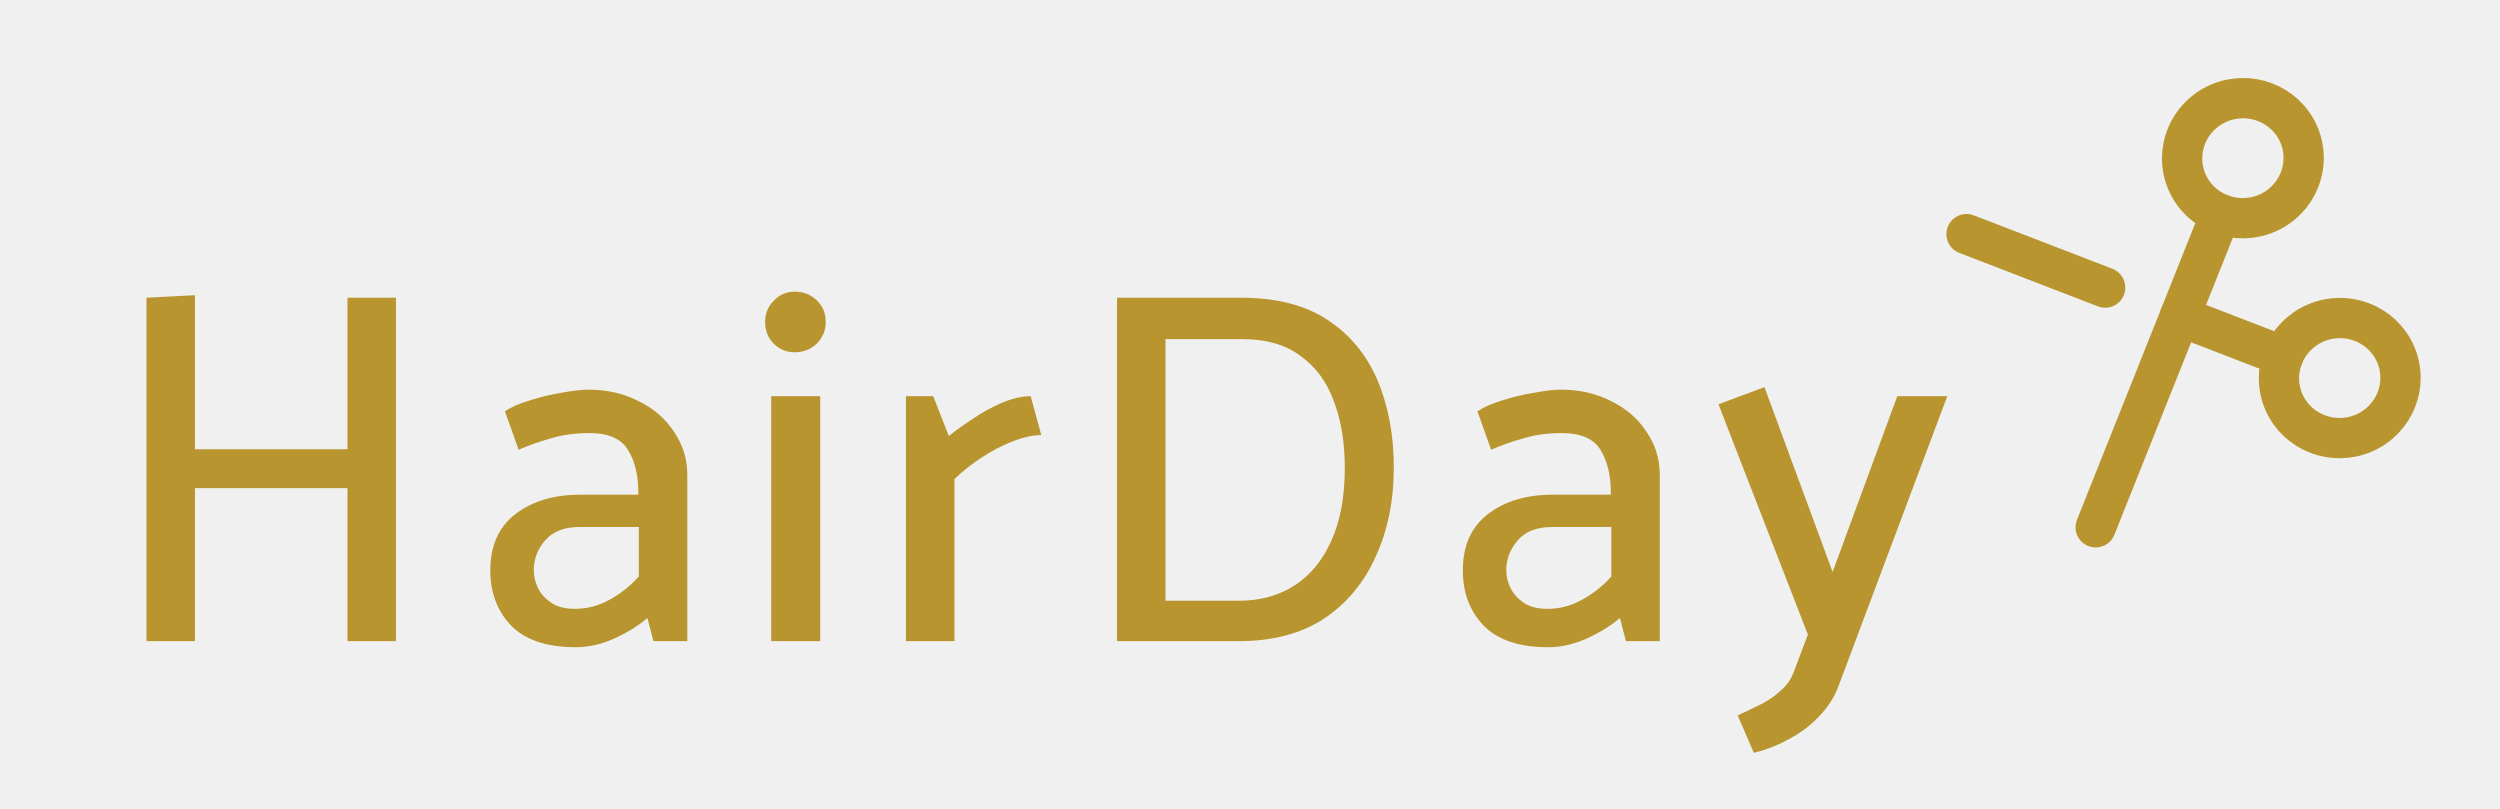
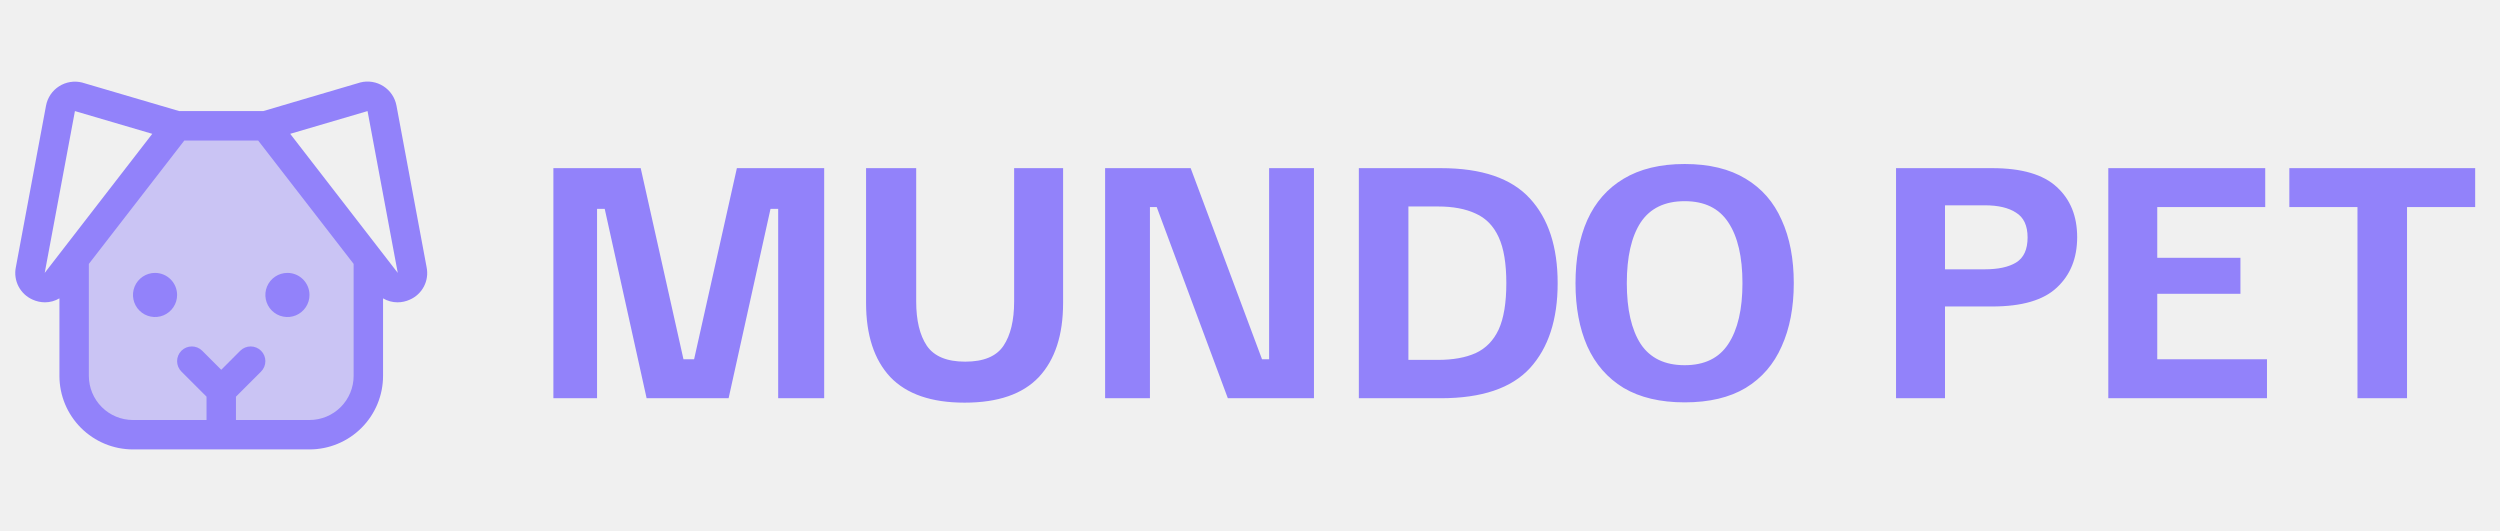
- <svg xmlns="http://www.w3.org/2000/svg" width="99" height="32" viewBox="0 0 99 32" fill="none">
-   <g clip-path="url(#clip0_1164_528)">
-     <g clip-path="url(#clip1_1164_528)">
-       <path d="M91.695 12.794C90.476 13.322 89.916 14.724 90.446 15.927C90.976 17.129 92.394 17.676 93.613 17.148C94.832 16.62 95.392 15.218 94.862 14.016C94.333 12.814 92.915 12.267 91.695 12.794Z" stroke="#B8952E" stroke-width="1.595" stroke-linecap="round" stroke-linejoin="round" />
-       <path d="M90.416 14.108L86.32 12.528" stroke="#B8952E" stroke-width="1.595" stroke-linecap="round" stroke-linejoin="round" />
-       <path d="M82.989 20.881L87.936 8.477" stroke="#B8952E" stroke-width="1.595" stroke-linecap="round" stroke-linejoin="round" />
-       <path d="M87.86 4.087C86.641 4.615 86.081 6.017 86.611 7.219C87.14 8.422 88.558 8.969 89.778 8.441C90.997 7.913 91.556 6.511 91.027 5.309C90.497 4.107 89.079 3.56 87.86 4.087Z" stroke="#B8952E" stroke-width="1.595" stroke-linecap="round" stroke-linejoin="round" />
-       <path d="M83.365 11.388L77.875 9.271" stroke="#B8952E" stroke-width="1.595" stroke-linecap="round" stroke-linejoin="round" />
-     </g>
-     <path d="M15.68 25.39H13.76V19.33H7.72V25.39H5.8V11.79L7.72 11.69V17.79H13.76V11.79H15.68V25.39ZM21.137 22.59C21.137 22.83 21.197 23.07 21.317 23.31C21.437 23.537 21.617 23.73 21.857 23.89C22.097 24.037 22.397 24.11 22.757 24.11C23.25 24.11 23.71 23.99 24.137 23.75C24.577 23.51 24.963 23.203 25.297 22.83V20.87H22.937C22.35 20.87 21.903 21.043 21.597 21.39C21.29 21.737 21.137 22.137 21.137 22.59ZM20.537 17.81L19.997 16.29C20.25 16.117 20.583 15.97 20.997 15.85C21.41 15.717 21.83 15.617 22.257 15.55C22.683 15.47 23.03 15.43 23.297 15.43C24.043 15.43 24.71 15.583 25.297 15.89C25.897 16.183 26.363 16.59 26.697 17.11C27.043 17.617 27.217 18.183 27.217 18.81V25.39H25.877L25.637 24.47C25.303 24.763 24.877 25.03 24.357 25.27C23.837 25.51 23.317 25.63 22.797 25.63C21.65 25.63 20.797 25.343 20.237 24.77C19.69 24.197 19.417 23.47 19.417 22.59C19.417 21.617 19.743 20.877 20.397 20.37C21.063 19.85 21.923 19.59 22.977 19.59H25.277V19.49C25.277 18.823 25.143 18.27 24.877 17.83C24.61 17.377 24.097 17.15 23.337 17.15C22.763 17.15 22.243 17.223 21.777 17.37C21.31 17.503 20.897 17.65 20.537 17.81ZM32.48 25.39H30.54V15.69H32.48V25.39ZM31.48 13.95C31.146 13.95 30.866 13.837 30.64 13.61C30.413 13.383 30.3 13.097 30.3 12.75C30.3 12.417 30.413 12.137 30.64 11.91C30.866 11.67 31.146 11.55 31.48 11.55C31.813 11.55 32.1 11.663 32.34 11.89C32.58 12.117 32.7 12.403 32.7 12.75C32.7 13.083 32.58 13.37 32.34 13.61C32.1 13.837 31.813 13.95 31.48 13.95ZM37.796 25.39H35.876V15.69H36.956L37.576 17.27C37.829 17.057 38.142 16.83 38.516 16.59C38.889 16.337 39.276 16.123 39.676 15.95C40.089 15.777 40.469 15.69 40.816 15.69L41.236 17.23C40.889 17.23 40.502 17.317 40.076 17.49C39.662 17.65 39.256 17.863 38.856 18.13C38.469 18.383 38.116 18.663 37.796 18.97V25.39ZM49.054 25.39H44.234V11.79H49.134C50.547 11.79 51.694 12.083 52.574 12.67C53.467 13.257 54.127 14.057 54.554 15.07C54.98 16.083 55.194 17.23 55.194 18.51C55.194 19.83 54.954 21.01 54.474 22.05C54.007 23.09 53.32 23.91 52.414 24.51C51.507 25.097 50.387 25.39 49.054 25.39ZM49.214 13.43H46.154V23.79H49.054C49.894 23.79 50.627 23.59 51.254 23.19C51.88 22.79 52.367 22.203 52.714 21.43C53.074 20.643 53.254 19.677 53.254 18.53C53.254 17.517 53.107 16.63 52.814 15.87C52.534 15.11 52.094 14.517 51.494 14.09C50.907 13.65 50.147 13.43 49.214 13.43ZM59.648 22.59C59.648 22.83 59.708 23.07 59.828 23.31C59.948 23.537 60.128 23.73 60.368 23.89C60.608 24.037 60.908 24.11 61.268 24.11C61.762 24.11 62.222 23.99 62.648 23.75C63.088 23.51 63.475 23.203 63.808 22.83V20.87H61.448C60.862 20.87 60.415 21.043 60.108 21.39C59.802 21.737 59.648 22.137 59.648 22.59ZM59.048 17.81L58.508 16.29C58.762 16.117 59.095 15.97 59.508 15.85C59.922 15.717 60.342 15.617 60.768 15.55C61.195 15.47 61.542 15.43 61.808 15.43C62.555 15.43 63.222 15.583 63.808 15.89C64.408 16.183 64.875 16.59 65.208 17.11C65.555 17.617 65.728 18.183 65.728 18.81V25.39H64.388L64.148 24.47C63.815 24.763 63.388 25.03 62.868 25.27C62.348 25.51 61.828 25.63 61.308 25.63C60.162 25.63 59.308 25.343 58.748 24.77C58.202 24.197 57.928 23.47 57.928 22.59C57.928 21.617 58.255 20.877 58.908 20.37C59.575 19.85 60.435 19.59 61.488 19.59H63.788V19.49C63.788 18.823 63.655 18.27 63.388 17.83C63.122 17.377 62.608 17.15 61.848 17.15C61.275 17.15 60.755 17.223 60.288 17.37C59.822 17.503 59.408 17.65 59.048 17.81ZM71.032 26.61L71.592 25.13L68.052 16.01L69.872 15.33L72.572 22.65L75.132 15.69H77.112L72.812 27.15C72.652 27.59 72.398 27.99 72.052 28.35C71.718 28.71 71.325 29.01 70.872 29.25C70.432 29.503 69.958 29.69 69.452 29.81L68.812 28.33C69.132 28.183 69.438 28.037 69.732 27.89C70.025 27.743 70.285 27.563 70.512 27.35C70.752 27.15 70.925 26.903 71.032 26.61Z" fill="#B8952E" />
-   </g>
-   <defs>
-     <clipPath id="clip0_1164_528">
-       <rect width="99" height="32" fill="white" />
-     </clipPath>
-     <clipPath id="clip1_1164_528">
-       <rect width="19.247" height="19.029" fill="white" transform="matrix(-0.917788 0.397071 -0.403106 -0.915153 98.988 17.4143)" />
-     </clipPath>
-   </defs>
+ <svg xmlns="http://www.w3.org/2000/svg" width="113" height="24" viewBox="0 0 113 24" fill="none">
+   <path d="M16.649 11.702V16.989C16.649 17.695 16.369 18.371 15.87 18.87C15.371 19.369 14.695 19.649 13.989 19.649H6.01C5.305 19.649 4.629 19.369 4.13 18.87C3.631 18.371 3.351 17.695 3.351 16.989V11.702L8.005 5.686H11.995L16.649 11.702Z" fill="#9282FA" fill-opacity="0.4" />
+   <path d="M19.284 12.085L17.92 4.772C17.886 4.593 17.817 4.424 17.716 4.273C17.614 4.123 17.483 3.995 17.331 3.897C17.178 3.799 17.007 3.733 16.828 3.704C16.649 3.674 16.466 3.682 16.29 3.726L16.264 3.734L11.899 5.021H8.101L3.736 3.738L3.71 3.73C3.534 3.686 3.351 3.679 3.172 3.708C2.993 3.737 2.822 3.803 2.669 3.901C2.516 3.999 2.385 4.127 2.284 4.277C2.183 4.428 2.113 4.597 2.08 4.776L0.715 12.085C0.657 12.378 0.7 12.682 0.838 12.947C0.976 13.212 1.2 13.422 1.473 13.542C1.648 13.622 1.838 13.664 2.031 13.665C2.261 13.665 2.488 13.603 2.686 13.485V16.989C2.686 17.871 3.036 18.716 3.66 19.34C4.283 19.963 5.129 20.314 6.01 20.314H13.989C14.871 20.314 15.717 19.963 16.34 19.34C16.964 18.716 17.314 17.871 17.314 16.989V13.486C17.512 13.603 17.738 13.665 17.968 13.665C18.161 13.665 18.351 13.623 18.526 13.543C18.8 13.423 19.024 13.213 19.162 12.948C19.3 12.683 19.343 12.379 19.284 12.085ZM2.021 12.335L3.387 5.021L6.883 6.049L2.021 12.335ZM13.989 18.984H10.665V17.929L11.8 16.795C11.925 16.67 11.995 16.501 11.995 16.324C11.995 16.148 11.925 15.979 11.8 15.854C11.675 15.729 11.506 15.659 11.33 15.659C11.153 15.659 10.984 15.729 10.859 15.854L10 16.714L9.14 15.854C9.016 15.729 8.846 15.659 8.67 15.659C8.494 15.659 8.324 15.729 8.2 15.854C8.075 15.979 8.005 16.148 8.005 16.324C8.005 16.501 8.075 16.67 8.2 16.795L9.335 17.929V18.984H6.01C5.481 18.984 4.974 18.774 4.6 18.4C4.226 18.026 4.016 17.518 4.016 16.989V11.928L8.332 6.351H11.668L15.984 11.928V16.989C15.984 17.518 15.774 18.026 15.4 18.4C15.026 18.774 14.518 18.984 13.989 18.984ZM17.979 12.335L13.117 6.049L16.613 5.021L17.979 12.335ZM8.005 13.332C8.005 13.53 7.947 13.722 7.837 13.886C7.727 14.05 7.572 14.178 7.389 14.254C7.207 14.329 7.007 14.349 6.813 14.31C6.62 14.272 6.442 14.177 6.303 14.037C6.163 13.898 6.068 13.72 6.03 13.527C5.991 13.333 6.011 13.133 6.086 12.951C6.162 12.768 6.29 12.613 6.454 12.503C6.618 12.393 6.811 12.335 7.008 12.335C7.272 12.335 7.526 12.44 7.713 12.627C7.9 12.814 8.005 13.068 8.005 13.332ZM13.989 13.332C13.989 13.53 13.931 13.722 13.821 13.886C13.712 14.05 13.556 14.178 13.374 14.254C13.191 14.329 12.991 14.349 12.797 14.31C12.604 14.272 12.426 14.177 12.287 14.037C12.147 13.898 12.052 13.72 12.014 13.527C11.975 13.333 11.995 13.133 12.07 12.951C12.146 12.768 12.274 12.613 12.438 12.503C12.602 12.393 12.795 12.335 12.992 12.335C13.257 12.335 13.51 12.44 13.697 12.627C13.884 12.814 13.989 13.068 13.989 13.332Z" fill="#9282FA" />
+   <path d="M25.013 18V7.6H28.96L30.893 16.24H31.373L33.307 7.6H37.253V18H35.173V9.44H34.827L32.933 18H29.227L27.333 9.44H26.987V18H25.013ZM43.599 18.2C42.097 18.2 40.977 17.813 40.239 17.04C39.51 16.258 39.146 15.142 39.146 13.693V7.6H41.412V13.627C41.412 14.48 41.572 15.147 41.892 15.627C42.221 16.107 42.799 16.347 43.626 16.347C44.461 16.347 45.039 16.107 45.359 15.627C45.679 15.147 45.839 14.48 45.839 13.627V7.6H48.052V13.693C48.052 15.142 47.688 16.258 46.959 17.04C46.23 17.813 45.11 18.2 43.599 18.2ZM49.951 18V7.6H53.818L57.044 16.24H57.364V7.6H59.391V18H55.498L52.284 9.36H51.977V18H49.951ZM61.42 18V7.6H65.126C66.975 7.6 68.317 8.058 69.153 8.973C69.989 9.88 70.406 11.156 70.406 12.8C70.406 14.444 69.989 15.724 69.153 16.64C68.317 17.547 66.975 18 65.126 18H61.42ZM63.66 16.267H64.993C65.677 16.267 66.246 16.164 66.7 15.96C67.162 15.747 67.508 15.391 67.74 14.893C67.971 14.387 68.086 13.689 68.086 12.8C68.086 11.911 67.971 11.218 67.74 10.72C67.508 10.213 67.162 9.858 66.7 9.653C66.246 9.44 65.677 9.333 64.993 9.333H63.66V16.267ZM76.146 18.187C75.044 18.187 74.124 17.969 73.386 17.533C72.657 17.089 72.11 16.462 71.746 15.653C71.39 14.844 71.213 13.893 71.213 12.8C71.213 11.698 71.39 10.747 71.746 9.947C72.11 9.138 72.657 8.516 73.386 8.08C74.124 7.636 75.044 7.413 76.146 7.413C77.257 7.413 78.177 7.636 78.906 8.08C79.635 8.516 80.177 9.138 80.532 9.947C80.897 10.747 81.079 11.698 81.079 12.8C81.079 13.893 80.897 14.844 80.532 15.653C80.177 16.462 79.635 17.089 78.906 17.533C78.177 17.969 77.257 18.187 76.146 18.187ZM76.146 16.507C77.044 16.507 77.701 16.187 78.119 15.547C78.546 14.898 78.759 13.982 78.759 12.8C78.759 11.609 78.546 10.693 78.119 10.053C77.701 9.413 77.044 9.093 76.146 9.093C75.248 9.093 74.586 9.413 74.159 10.053C73.741 10.693 73.532 11.609 73.532 12.8C73.532 13.982 73.741 14.898 74.159 15.547C74.586 16.187 75.248 16.507 76.146 16.507ZM85.701 18V7.6H90.047C91.381 7.6 92.354 7.884 92.968 8.453C93.581 9.013 93.888 9.769 93.888 10.72C93.888 11.671 93.581 12.431 92.968 13C92.363 13.569 91.39 13.853 90.047 13.853H87.914V18H85.701ZM87.914 12.173H89.714C90.319 12.173 90.79 12.071 91.127 11.867C91.474 11.653 91.647 11.276 91.647 10.733C91.647 10.2 91.474 9.827 91.127 9.613C90.79 9.391 90.319 9.28 89.714 9.28H87.914V12.173ZM95.295 18V7.6H102.388V9.36H97.508V11.653H101.268V13.28H97.508V16.24H102.468V18H95.295ZM106.558 18V9.36H103.478V7.6H111.878V9.36H108.798V18H106.558Z" fill="#9282FA" />
</svg>
